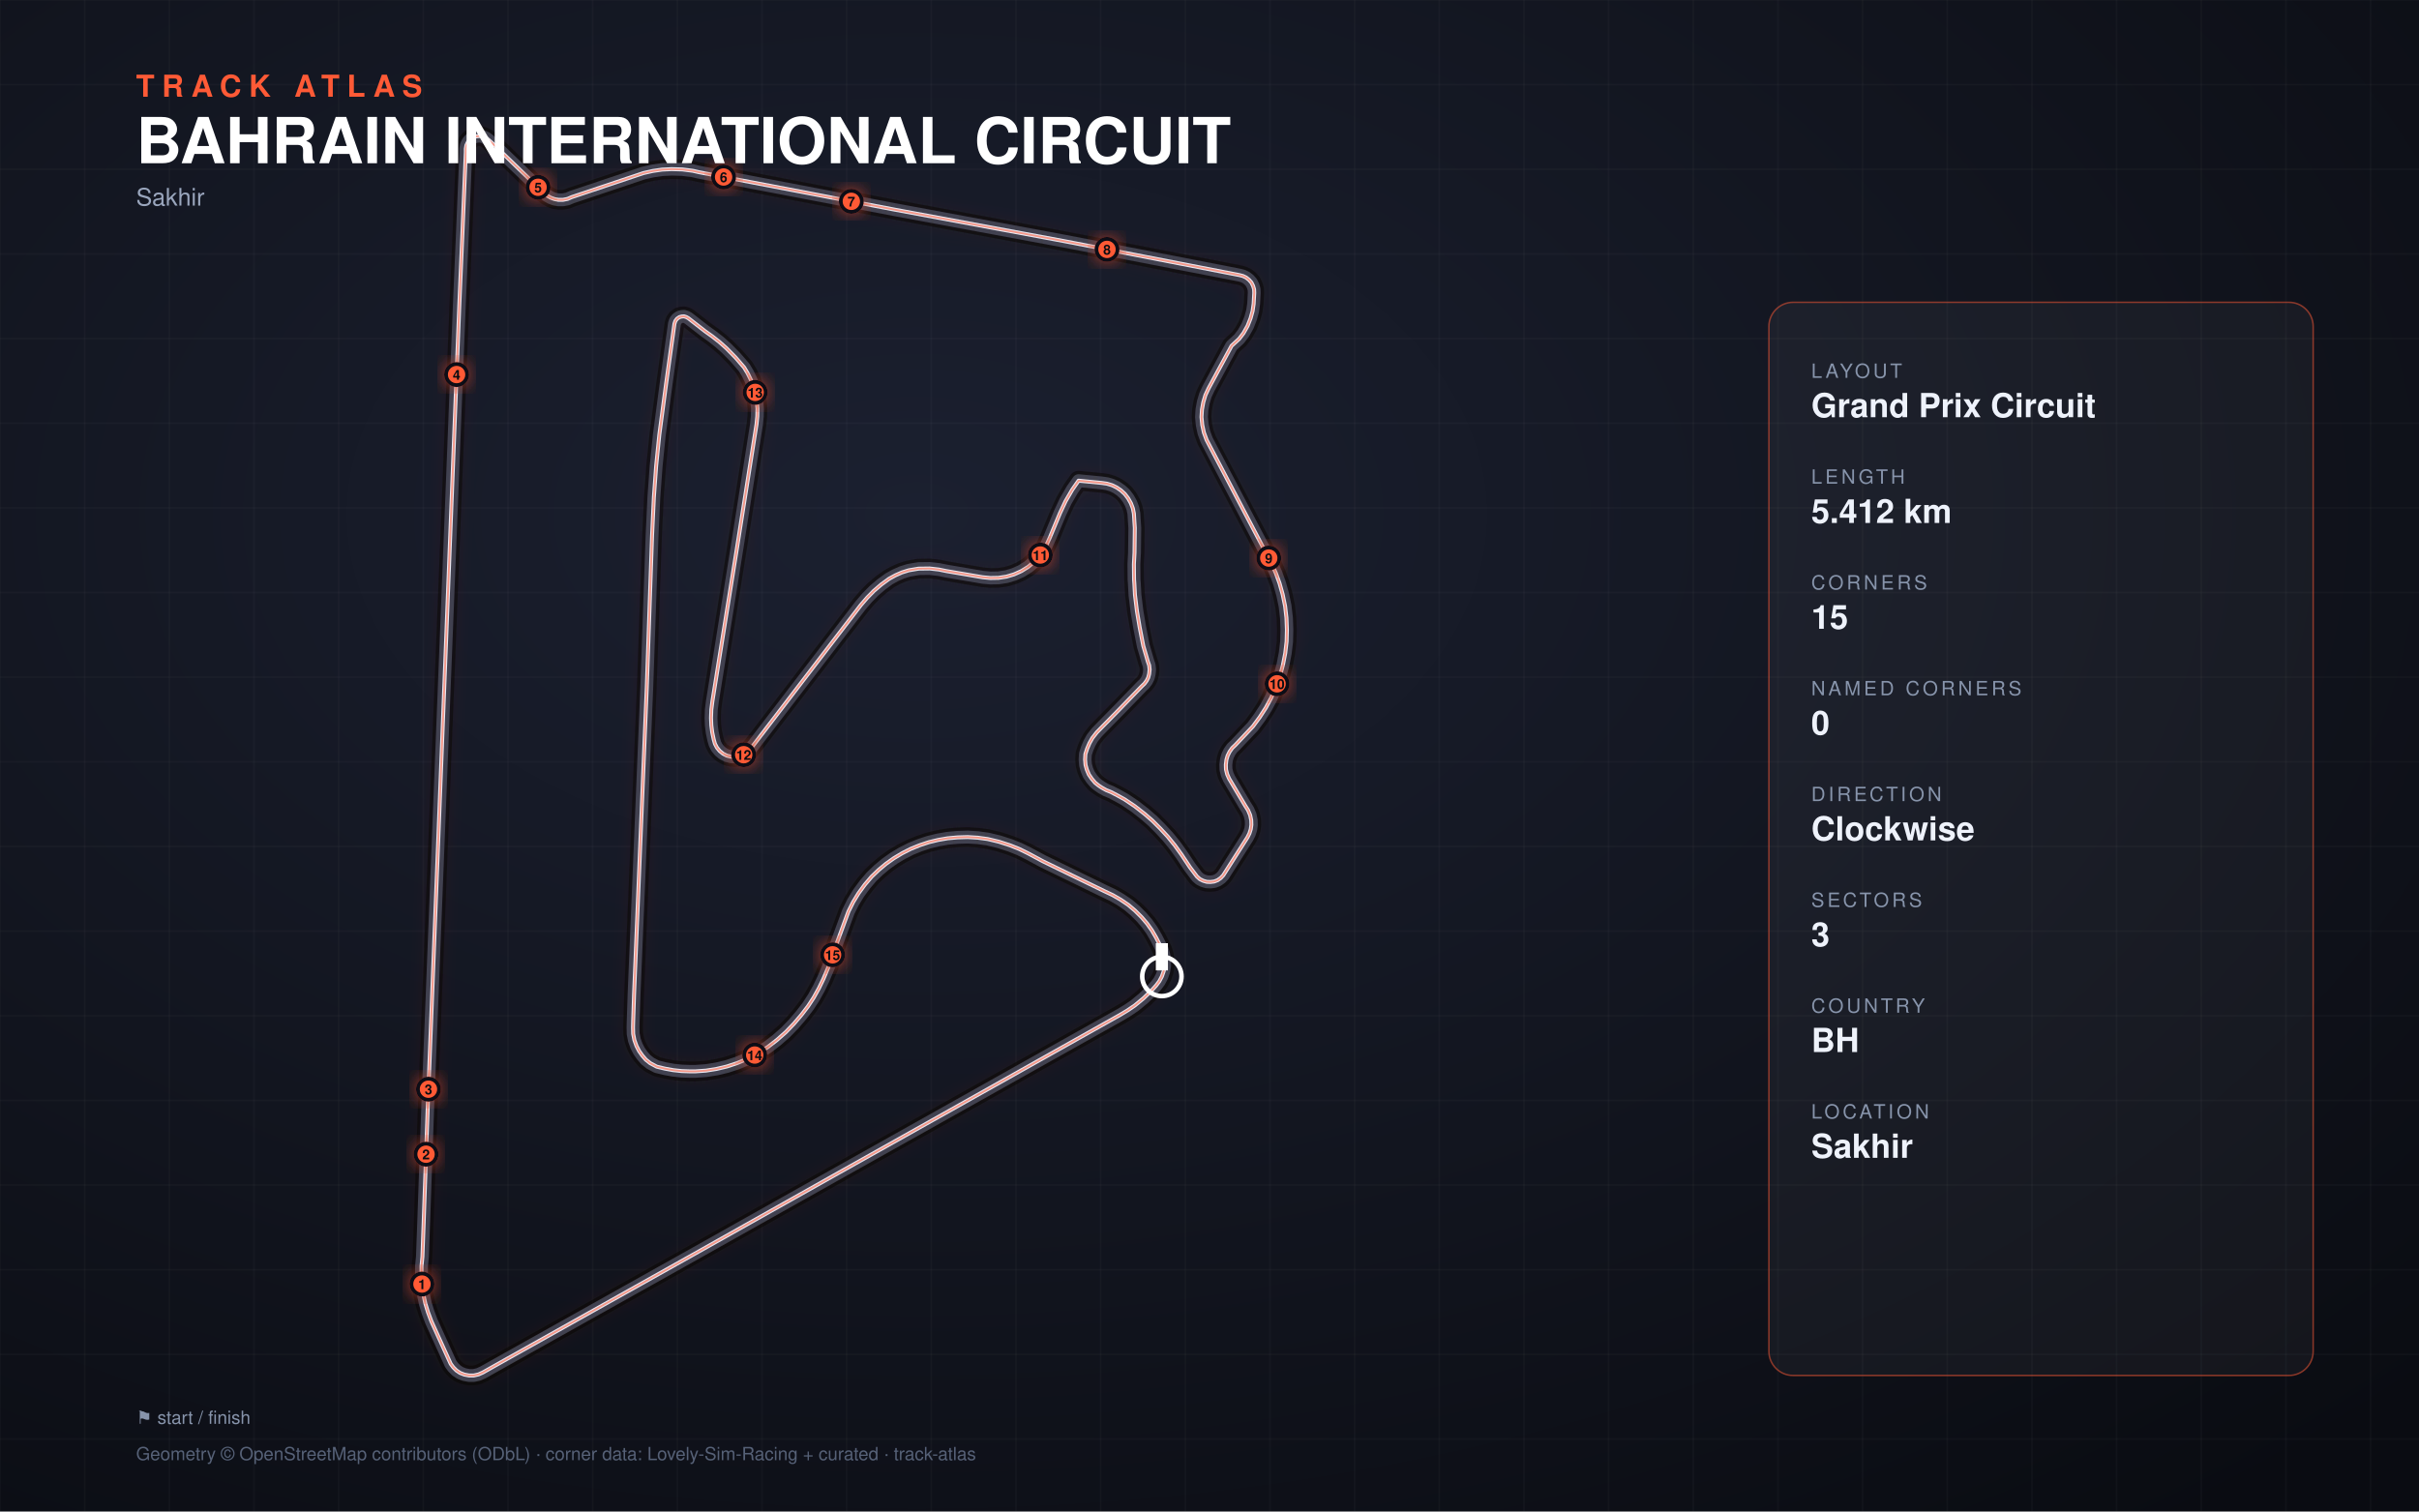
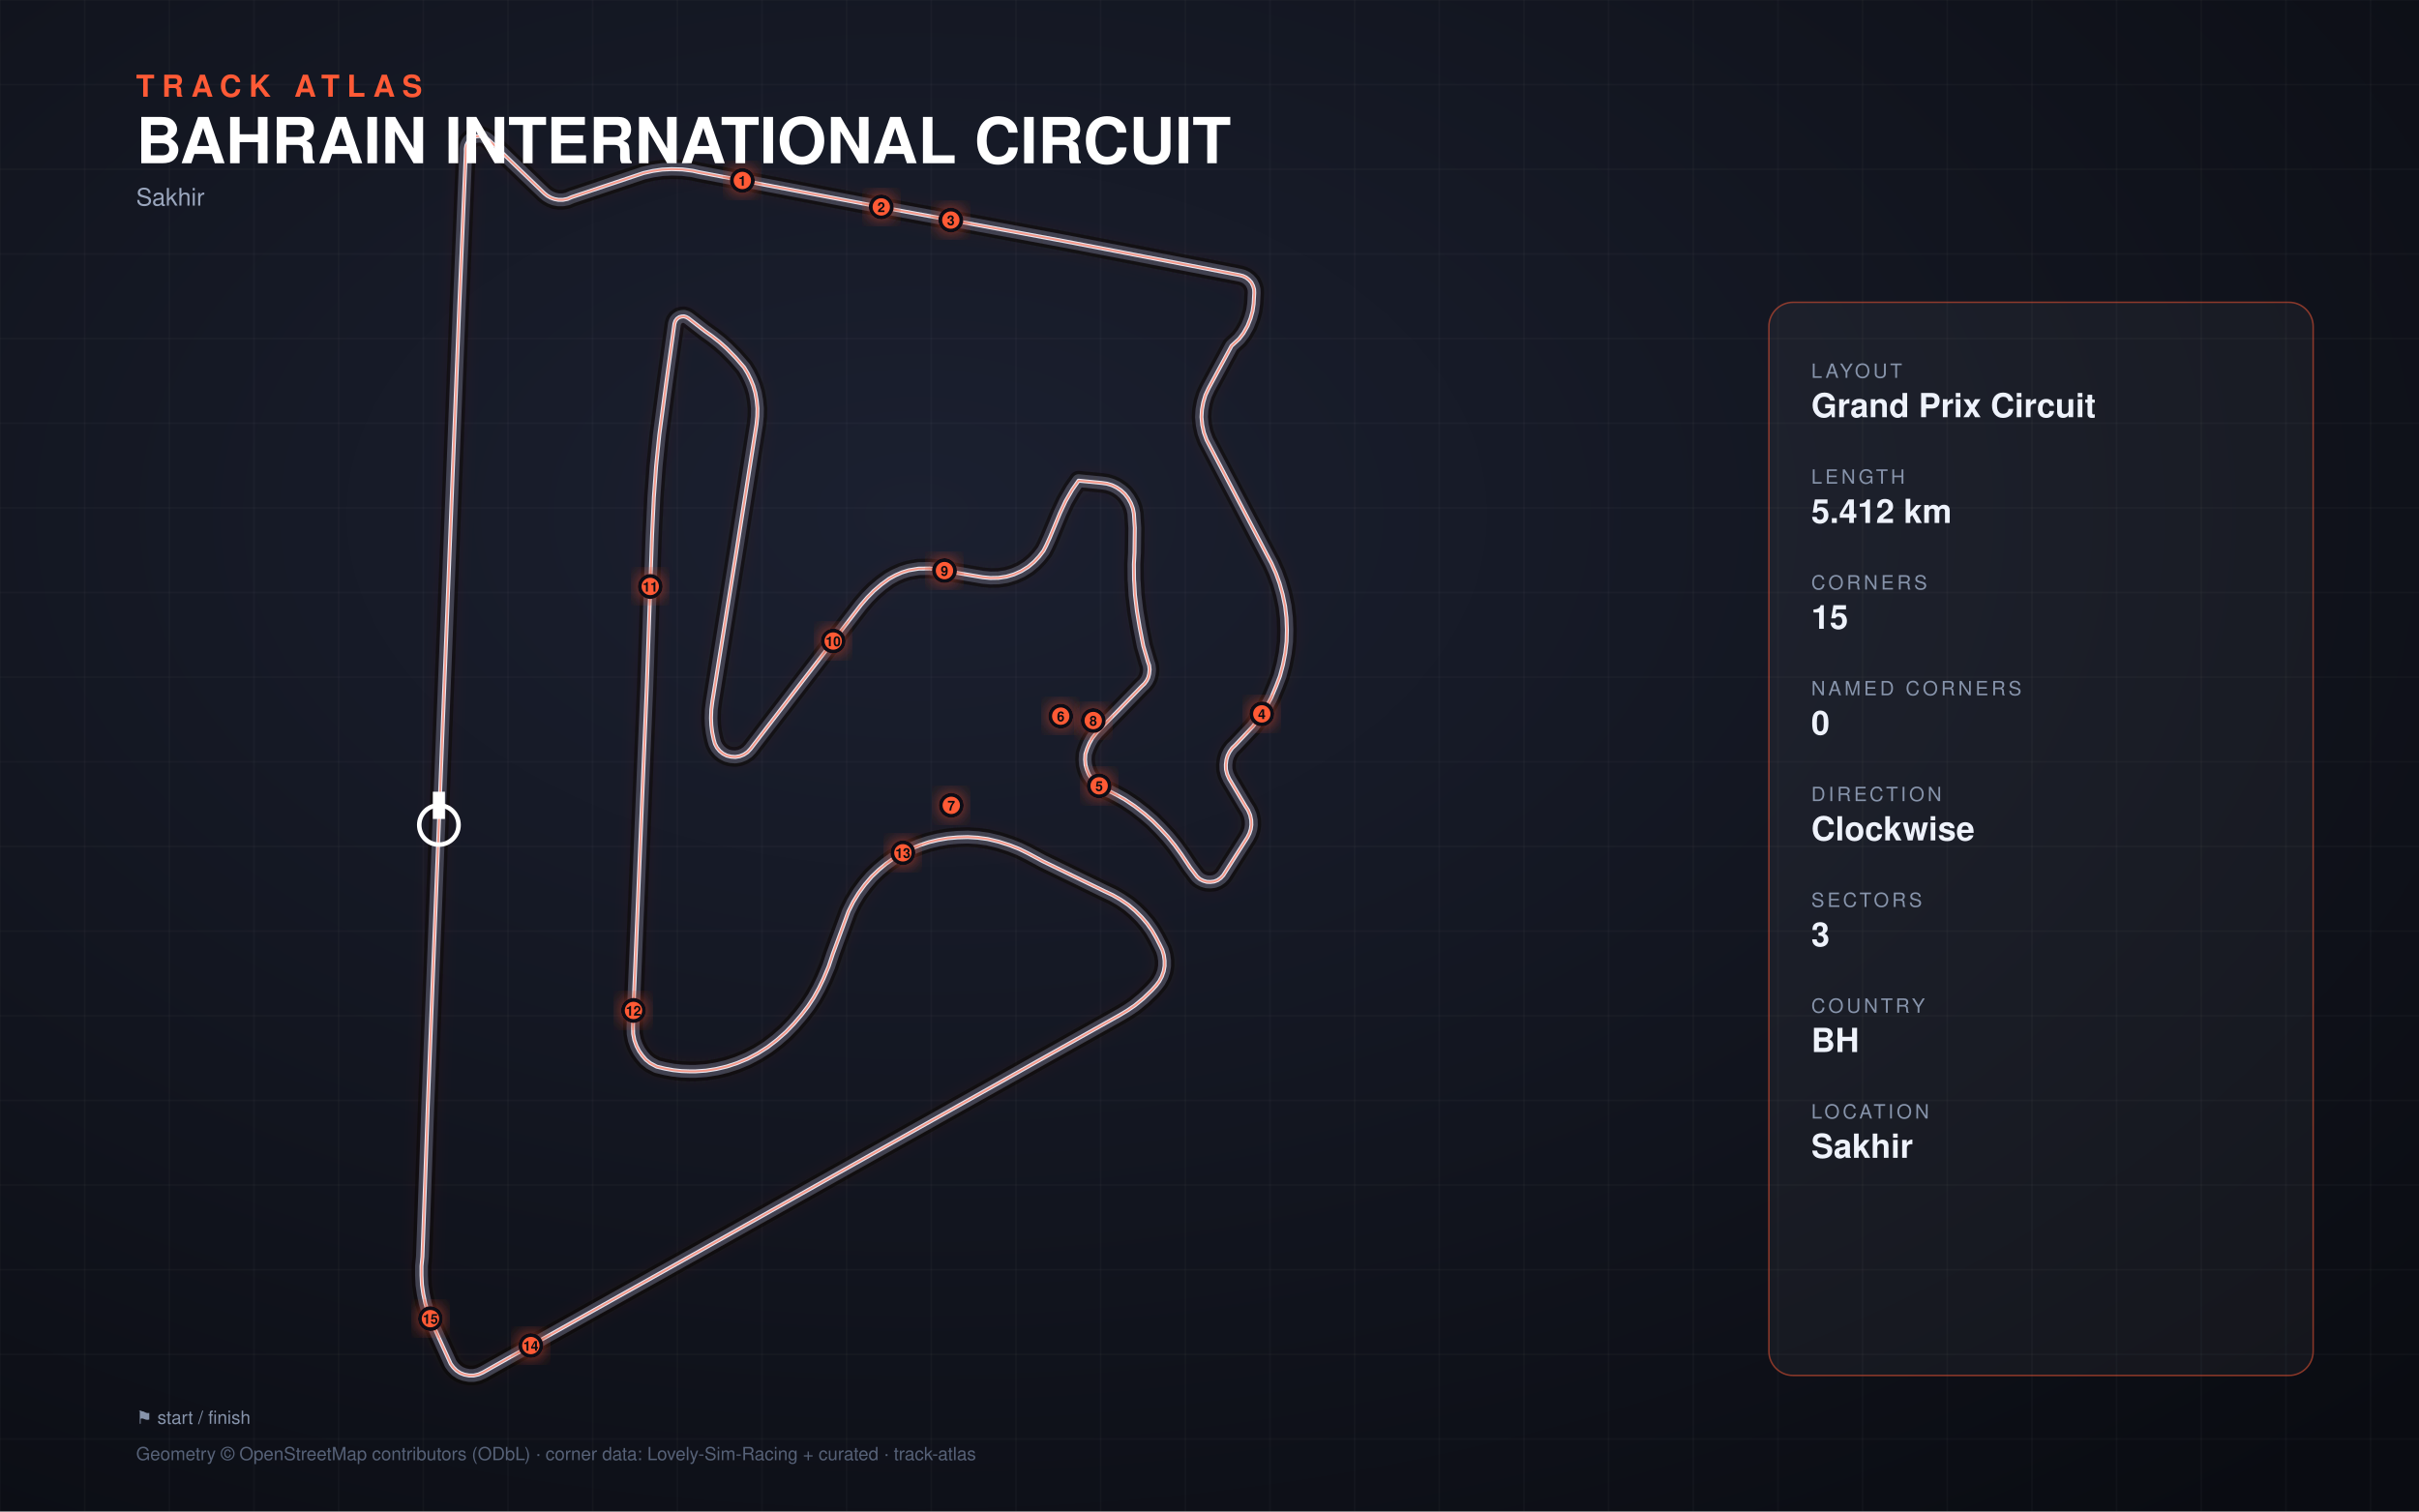
<svg xmlns="http://www.w3.org/2000/svg" width="1600" height="1000" viewBox="0 0 1600 1000" font-family="Helvetica, Arial, sans-serif">
  <defs>
    <radialGradient id="bg" cx="38%" cy="34%" r="85%">
      <stop offset="0%" stop-color="#1b2030" />
      <stop offset="55%" stop-color="#12151f" />
      <stop offset="100%" stop-color="#0a0c12" />
    </radialGradient>
    <linearGradient id="accent" x1="0" y1="0" x2="1" y2="1">
      <stop offset="0%" stop-color="#ff5a36" />
      <stop offset="100%" stop-color="#ffffff" />
    </linearGradient>
    <filter id="glow" x="-40%" y="-40%" width="180%" height="180%">
      <feGaussianBlur stdDeviation="6" result="b" />
      <feMerge>
        <feMergeNode in="b" />
        <feMergeNode in="SourceGraphic" />
      </feMerge>
    </filter>
  </defs>
  <rect width="1600" height="1000" fill="url(#bg)" />
  <line x1="0" y1="0" x2="0" y2="1000" stroke="#ffffff" stroke-opacity="0.025" />
  <line x1="56" y1="0" x2="56" y2="1000" stroke="#ffffff" stroke-opacity="0.025" />
  <line x1="112" y1="0" x2="112" y2="1000" stroke="#ffffff" stroke-opacity="0.025" />
  <line x1="168" y1="0" x2="168" y2="1000" stroke="#ffffff" stroke-opacity="0.025" />
  <line x1="224" y1="0" x2="224" y2="1000" stroke="#ffffff" stroke-opacity="0.025" />
  <line x1="280" y1="0" x2="280" y2="1000" stroke="#ffffff" stroke-opacity="0.025" />
  <line x1="336" y1="0" x2="336" y2="1000" stroke="#ffffff" stroke-opacity="0.025" />
  <line x1="392" y1="0" x2="392" y2="1000" stroke="#ffffff" stroke-opacity="0.025" />
  <line x1="448" y1="0" x2="448" y2="1000" stroke="#ffffff" stroke-opacity="0.025" />
  <line x1="504" y1="0" x2="504" y2="1000" stroke="#ffffff" stroke-opacity="0.025" />
  <line x1="560" y1="0" x2="560" y2="1000" stroke="#ffffff" stroke-opacity="0.025" />
  <line x1="616" y1="0" x2="616" y2="1000" stroke="#ffffff" stroke-opacity="0.025" />
  <line x1="672" y1="0" x2="672" y2="1000" stroke="#ffffff" stroke-opacity="0.025" />
  <line x1="728" y1="0" x2="728" y2="1000" stroke="#ffffff" stroke-opacity="0.025" />
  <line x1="784" y1="0" x2="784" y2="1000" stroke="#ffffff" stroke-opacity="0.025" />
  <line x1="840" y1="0" x2="840" y2="1000" stroke="#ffffff" stroke-opacity="0.025" />
  <line x1="896" y1="0" x2="896" y2="1000" stroke="#ffffff" stroke-opacity="0.025" />
  <line x1="952" y1="0" x2="952" y2="1000" stroke="#ffffff" stroke-opacity="0.025" />
  <line x1="1008" y1="0" x2="1008" y2="1000" stroke="#ffffff" stroke-opacity="0.025" />
  <line x1="1064" y1="0" x2="1064" y2="1000" stroke="#ffffff" stroke-opacity="0.025" />
  <line x1="1120" y1="0" x2="1120" y2="1000" stroke="#ffffff" stroke-opacity="0.025" />
  <line x1="1176" y1="0" x2="1176" y2="1000" stroke="#ffffff" stroke-opacity="0.025" />
  <line x1="1232" y1="0" x2="1232" y2="1000" stroke="#ffffff" stroke-opacity="0.025" />
  <line x1="1288" y1="0" x2="1288" y2="1000" stroke="#ffffff" stroke-opacity="0.025" />
  <line x1="1344" y1="0" x2="1344" y2="1000" stroke="#ffffff" stroke-opacity="0.025" />
  <line x1="1400" y1="0" x2="1400" y2="1000" stroke="#ffffff" stroke-opacity="0.025" />
  <line x1="1456" y1="0" x2="1456" y2="1000" stroke="#ffffff" stroke-opacity="0.025" />
  <line x1="1512" y1="0" x2="1512" y2="1000" stroke="#ffffff" stroke-opacity="0.025" />
  <line x1="1568" y1="0" x2="1568" y2="1000" stroke="#ffffff" stroke-opacity="0.025" />
  <line x1="0" y1="0" x2="1600" y2="0" stroke="#ffffff" stroke-opacity="0.025" />
  <line x1="0" y1="56" x2="1600" y2="56" stroke="#ffffff" stroke-opacity="0.025" />
  <line x1="0" y1="112" x2="1600" y2="112" stroke="#ffffff" stroke-opacity="0.025" />
  <line x1="0" y1="168" x2="1600" y2="168" stroke="#ffffff" stroke-opacity="0.025" />
  <line x1="0" y1="224" x2="1600" y2="224" stroke="#ffffff" stroke-opacity="0.025" />
  <line x1="0" y1="280" x2="1600" y2="280" stroke="#ffffff" stroke-opacity="0.025" />
  <line x1="0" y1="336" x2="1600" y2="336" stroke="#ffffff" stroke-opacity="0.025" />
  <line x1="0" y1="392" x2="1600" y2="392" stroke="#ffffff" stroke-opacity="0.025" />
  <line x1="0" y1="448" x2="1600" y2="448" stroke="#ffffff" stroke-opacity="0.025" />
  <line x1="0" y1="504" x2="1600" y2="504" stroke="#ffffff" stroke-opacity="0.025" />
  <line x1="0" y1="560" x2="1600" y2="560" stroke="#ffffff" stroke-opacity="0.025" />
  <line x1="0" y1="616" x2="1600" y2="616" stroke="#ffffff" stroke-opacity="0.025" />
  <line x1="0" y1="672" x2="1600" y2="672" stroke="#ffffff" stroke-opacity="0.025" />
  <line x1="0" y1="728" x2="1600" y2="728" stroke="#ffffff" stroke-opacity="0.025" />
  <line x1="0" y1="784" x2="1600" y2="784" stroke="#ffffff" stroke-opacity="0.025" />
  <line x1="0" y1="840" x2="1600" y2="840" stroke="#ffffff" stroke-opacity="0.025" />
  <line x1="0" y1="896" x2="1600" y2="896" stroke="#ffffff" stroke-opacity="0.025" />
  <line x1="0" y1="952" x2="1600" y2="952" stroke="#ffffff" stroke-opacity="0.025" />
  <path d="M 768.5,646.0 L 766.8,649.2 L 764.7,652.0 L 761.9,655.1 L 756.4,660.4 L 750.6,665.2 L 745.9,668.4 L 741.1,671.3 L 729.0,678.1 L 635.5,730.6 L 616.8,741.1 L 551.9,777.5 L 459.8,829.3 L 335.4,899.0 L 319.4,908.0 L 316.5,909.3 L 313.4,910.0 L 310.2,910.0 L 307.1,909.4 L 304.3,908.3 L 301.9,906.7 L 299.8,904.6 L 298.1,902.3 L 285.3,874.1 L 283.1,868.2 L 281.3,862.3 L 280.0,856.2 L 279.1,850.1 L 278.8,843.8 L 278.8,837.6 L 279.4,831.4 L 280.2,809.6 L 283.0,730.1 L 283.1,727.8 L 303.8,202.0 L 305.9,153.4 L 308.1,100.7 L 308.1,98.4 L 308.5,96.1 L 309.5,94.0 L 311.1,92.2 L 313.0,90.9 L 315.1,90.2 L 317.3,90.0 L 319.5,90.4 L 321.5,91.3 L 323.3,92.7 L 326.4,95.5 L 360.0,127.9 L 362.0,129.5 L 364.3,130.8 L 366.7,131.7 L 369.3,132.2 L 372.4,132.2 L 375.4,131.6 L 378.2,130.4 L 425.6,114.5 L 431.8,113.1 L 438.0,112.2 L 444.2,111.9 L 451.3,112.1 L 458.3,113.0 L 462.2,113.9 L 485.1,118.3 L 591.8,138.7 L 703.7,159.5 L 744.6,167.4 L 819.8,182.0 L 822.1,182.6 L 824.2,183.6 L 826.1,185.1 L 827.7,186.9 L 828.8,189.1 L 829.5,191.4 L 829.6,193.8 L 829.2,201.0 L 828.5,205.8 L 827.2,210.5 L 825.2,215.6 L 822.5,220.4 L 819.6,224.2 L 814.6,228.8 L 799.4,256.9 L 797.3,261.4 L 795.9,266.1 L 795.0,271.0 L 794.7,275.9 L 795.2,281.1 L 796.3,286.2 L 798.1,291.1 L 800.5,295.7 L 837.7,366.5 L 841.0,372.7 L 843.9,379.2 L 846.3,385.8 L 848.4,393.3 L 850.0,401.0 L 850.9,408.8 L 851.2,416.6 L 851.0,424.4 L 850.1,432.1 L 848.6,439.8 L 846.6,447.3 L 844.2,453.6 L 840.9,461.5 L 837.3,468.2 L 833.2,474.5 L 828.7,480.6 L 817.1,492.9 L 815.0,494.9 L 813.3,497.3 L 812.0,499.9 L 811.2,502.6 L 810.8,505.9 L 810.9,509.1 L 811.7,512.3 L 813.0,515.2 L 823.6,533.0 L 825.5,536.0 L 826.9,539.3 L 827.6,542.7 L 827.7,545.7 L 827.3,548.6 L 826.4,551.4 L 825.1,554.0 L 809.1,579.1 L 807.4,580.9 L 805.4,582.3 L 803.1,583.2 L 800.6,583.5 L 798.2,583.4 L 795.8,582.7 L 793.6,581.6 L 791.7,579.9 L 787.1,573.8 L 781.5,565.4 L 777.1,559.3 L 772.4,553.5 L 767.3,548.0 L 762.3,543.0 L 757.0,538.4 L 750.6,533.4 L 743.9,528.9 L 739.4,526.4 L 734.8,524.0 L 731.6,522.7 L 728.6,521.0 L 726.4,519.5 L 724.3,517.8 L 722.1,515.2 L 720.2,512.4 L 718.9,509.3 L 718.0,506.1 L 717.7,502.5 L 717.9,498.9 L 719.1,495.2 L 720.6,491.7 L 722.5,488.3 L 725.4,484.6 L 728.7,481.2 L 740.2,469.5 L 755.1,454.1 L 756.9,452.4 L 758.4,450.4 L 759.5,448.2 L 760.1,445.8 L 760.4,443.0 L 760.1,440.2 L 759.2,437.6 L 758.2,434.1 L 756.2,427.3 L 753.8,415.0 L 752.0,404.3 L 750.7,393.6 L 750.3,386.1 L 750.1,383.4 L 750.0,373.3 L 750.4,365.6 L 750.6,349.3 L 750.3,344.8 L 750.0,339.8 L 749.3,336.3 L 748.0,332.9 L 746.2,329.7 L 744.0,326.8 L 741.5,324.5 L 738.6,322.5 L 735.5,321.0 L 732.2,320.0 L 728.7,319.5 L 713.4,318.0 L 709.2,324.0 L 704.8,331.6 L 701.1,339.5 L 694.4,355.6 L 692.0,360.9 L 690.2,364.4 L 687.2,368.3 L 683.9,371.8 L 680.1,375.0 L 675.6,377.8 L 670.7,380.0 L 665.7,381.5 L 660.4,382.3 L 655.1,382.4 L 649.9,381.9 L 625.9,377.8 L 621.0,376.8 L 614.9,376.1 L 607.6,376.2 L 601.1,377.3 L 596.6,378.7 L 592.3,380.6 L 588.1,382.9 L 582.9,386.7 L 578.0,390.9 L 573.5,395.5 L 569.3,400.4 L 496.4,495.5 L 494.4,497.6 L 492.0,499.2 L 489.3,500.3 L 486.4,500.8 L 483.5,500.6 L 480.7,499.9 L 478.2,498.6 L 476.0,496.8 L 474.2,494.6 L 472.9,492.1 L 472.1,489.3 L 471.1,484.6 L 470.5,479.8 L 470.3,475.0 L 470.5,469.5 L 471.2,464.0 L 487.6,361.7 L 500.4,280.6 L 500.9,275.4 L 501.0,270.2 L 500.5,265.0 L 499.6,259.9 L 498.3,255.4 L 496.6,251.2 L 494.6,247.1 L 492.2,243.1 L 486.5,236.5 L 480.4,230.3 L 475.9,226.3 L 471.2,222.6 L 466.3,219.1 L 455.4,210.6 L 454.0,209.8 L 452.5,209.3 L 450.9,209.4 L 449.4,209.8 L 447.8,210.9 L 446.7,212.4 L 446.1,214.2 L 440.6,253.8 L 436.1,287.6 L 434.0,308.3 L 432.5,328.9 L 431.3,354.3 L 427.8,454.8 L 423.6,556.1 L 419.4,657.6 L 418.8,675.6 L 418.7,679.8 L 418.8,684.0 L 419.6,688.1 L 421.0,692.0 L 422.7,695.3 L 424.8,698.3 L 427.2,701.1 L 430.1,703.4 L 434.4,705.7 L 439.8,707.0 L 445.3,708.0 L 450.8,708.6 L 456.2,708.8 L 459.9,708.8 L 467.0,708.3 L 473.9,707.2 L 480.7,705.6 L 487.4,703.4 L 494.4,700.5 L 501.2,696.9 L 507.7,692.8 L 513.8,688.1 L 519.7,682.9 L 525.1,677.3 L 530.2,671.3 L 534.4,665.8 L 538.2,660.0 L 541.6,653.9 L 544.6,647.7 L 548.1,639.4 L 550.9,631.0 L 561.2,603.0 L 564.3,596.8 L 567.9,590.9 L 572.0,585.3 L 576.5,580.0 L 581.1,575.6 L 586.0,571.5 L 591.2,567.8 L 596.7,564.5 L 602.4,561.6 L 608.3,559.2 L 614.3,557.2 L 620.5,555.7 L 626.8,554.6 L 633.4,554.0 L 640.1,553.8 L 646.7,554.2 L 653.3,555.1 L 660.8,556.9 L 668.2,559.3 L 674.2,561.7 L 679.9,564.5 L 689.8,569.8 L 730.5,589.6 L 736.0,592.2 L 741.2,595.2 L 746.2,598.6 L 750.8,602.5 L 755.1,606.8 L 758.7,611.0 L 761.9,615.5 L 764.7,620.3 L 767.2,625.2 L 768.8,628.5 L 769.8,631.9 L 770.3,635.5 L 770.3,639.1 L 769.7,642.6 L 768.5,646.0 Z" fill="none" stroke="#000000" stroke-opacity="0.5" stroke-width="13" stroke-linejoin="round" stroke-linecap="round" />
  <path d="M 768.5,646.0 L 766.8,649.2 L 764.7,652.0 L 761.9,655.1 L 756.4,660.4 L 750.6,665.2 L 745.9,668.4 L 741.1,671.3 L 729.0,678.1 L 635.5,730.6 L 616.8,741.1 L 551.9,777.5 L 459.8,829.3 L 335.4,899.0 L 319.4,908.0 L 316.5,909.3 L 313.4,910.0 L 310.2,910.0 L 307.1,909.4 L 304.3,908.3 L 301.9,906.7 L 299.8,904.6 L 298.1,902.3 L 285.3,874.1 L 283.1,868.2 L 281.3,862.3 L 280.0,856.2 L 279.1,850.1 L 278.8,843.8 L 278.8,837.6 L 279.4,831.4 L 280.2,809.6 L 283.0,730.1 L 283.1,727.8 L 303.8,202.0 L 305.9,153.4 L 308.1,100.7 L 308.1,98.4 L 308.5,96.1 L 309.5,94.0 L 311.1,92.2 L 313.0,90.9 L 315.1,90.2 L 317.3,90.0 L 319.5,90.4 L 321.5,91.3 L 323.3,92.7 L 326.4,95.5 L 360.0,127.9 L 362.0,129.5 L 364.3,130.8 L 366.7,131.7 L 369.3,132.2 L 372.4,132.2 L 375.4,131.6 L 378.2,130.4 L 425.6,114.5 L 431.8,113.1 L 438.0,112.2 L 444.2,111.9 L 451.3,112.1 L 458.3,113.0 L 462.2,113.9 L 485.1,118.3 L 591.8,138.7 L 703.7,159.5 L 744.6,167.4 L 819.8,182.0 L 822.1,182.6 L 824.2,183.6 L 826.1,185.1 L 827.7,186.9 L 828.8,189.1 L 829.5,191.4 L 829.6,193.8 L 829.2,201.0 L 828.5,205.8 L 827.2,210.5 L 825.2,215.6 L 822.5,220.4 L 819.6,224.2 L 814.6,228.8 L 799.4,256.9 L 797.3,261.4 L 795.9,266.1 L 795.0,271.0 L 794.7,275.9 L 795.2,281.1 L 796.3,286.2 L 798.1,291.1 L 800.5,295.7 L 837.7,366.5 L 841.0,372.7 L 843.9,379.2 L 846.3,385.8 L 848.4,393.3 L 850.0,401.0 L 850.9,408.8 L 851.2,416.6 L 851.0,424.4 L 850.1,432.1 L 848.6,439.8 L 846.6,447.3 L 844.2,453.6 L 840.9,461.5 L 837.3,468.2 L 833.2,474.5 L 828.7,480.6 L 817.1,492.9 L 815.0,494.9 L 813.3,497.3 L 812.0,499.9 L 811.2,502.6 L 810.8,505.9 L 810.9,509.1 L 811.7,512.3 L 813.0,515.2 L 823.6,533.0 L 825.5,536.0 L 826.9,539.3 L 827.6,542.7 L 827.7,545.7 L 827.3,548.6 L 826.4,551.4 L 825.1,554.0 L 809.1,579.1 L 807.4,580.9 L 805.4,582.3 L 803.1,583.2 L 800.6,583.5 L 798.2,583.4 L 795.8,582.7 L 793.6,581.6 L 791.7,579.9 L 787.1,573.8 L 781.5,565.4 L 777.1,559.3 L 772.4,553.5 L 767.3,548.0 L 762.3,543.0 L 757.0,538.4 L 750.6,533.4 L 743.9,528.9 L 739.4,526.4 L 734.8,524.0 L 731.6,522.7 L 728.6,521.0 L 726.4,519.5 L 724.3,517.8 L 722.1,515.2 L 720.2,512.4 L 718.9,509.3 L 718.0,506.1 L 717.7,502.5 L 717.9,498.9 L 719.1,495.2 L 720.6,491.7 L 722.5,488.3 L 725.4,484.6 L 728.7,481.2 L 740.2,469.5 L 755.1,454.1 L 756.9,452.4 L 758.4,450.4 L 759.5,448.2 L 760.1,445.8 L 760.4,443.0 L 760.1,440.2 L 759.2,437.6 L 758.2,434.1 L 756.2,427.3 L 753.8,415.0 L 752.0,404.3 L 750.7,393.6 L 750.3,386.1 L 750.1,383.4 L 750.0,373.3 L 750.4,365.6 L 750.6,349.3 L 750.3,344.8 L 750.0,339.8 L 749.3,336.3 L 748.0,332.9 L 746.2,329.7 L 744.0,326.8 L 741.5,324.5 L 738.6,322.5 L 735.5,321.0 L 732.2,320.0 L 728.7,319.5 L 713.4,318.0 L 709.2,324.0 L 704.8,331.6 L 701.1,339.5 L 694.4,355.6 L 692.0,360.9 L 690.2,364.4 L 687.2,368.3 L 683.9,371.8 L 680.1,375.0 L 675.6,377.8 L 670.7,380.0 L 665.7,381.5 L 660.4,382.3 L 655.1,382.4 L 649.9,381.9 L 625.9,377.8 L 621.0,376.8 L 614.9,376.1 L 607.6,376.2 L 601.1,377.3 L 596.6,378.7 L 592.3,380.6 L 588.1,382.9 L 582.9,386.7 L 578.0,390.9 L 573.5,395.5 L 569.3,400.4 L 496.4,495.5 L 494.4,497.6 L 492.0,499.2 L 489.3,500.3 L 486.4,500.8 L 483.5,500.6 L 480.7,499.9 L 478.2,498.6 L 476.0,496.8 L 474.2,494.6 L 472.9,492.1 L 472.1,489.3 L 471.1,484.6 L 470.5,479.8 L 470.3,475.0 L 470.5,469.5 L 471.2,464.0 L 487.6,361.7 L 500.4,280.6 L 500.9,275.4 L 501.0,270.2 L 500.5,265.0 L 499.6,259.9 L 498.3,255.4 L 496.6,251.2 L 494.6,247.1 L 492.2,243.1 L 486.5,236.5 L 480.4,230.3 L 475.9,226.3 L 471.2,222.6 L 466.3,219.1 L 455.4,210.6 L 454.0,209.8 L 452.5,209.3 L 450.9,209.4 L 449.4,209.8 L 447.8,210.9 L 446.7,212.4 L 446.1,214.2 L 440.6,253.8 L 436.1,287.6 L 434.0,308.3 L 432.5,328.9 L 431.3,354.3 L 427.8,454.8 L 423.6,556.1 L 419.4,657.6 L 418.8,675.6 L 418.7,679.8 L 418.8,684.0 L 419.6,688.1 L 421.0,692.0 L 422.7,695.3 L 424.8,698.3 L 427.2,701.1 L 430.1,703.4 L 434.4,705.7 L 439.8,707.0 L 445.3,708.0 L 450.8,708.6 L 456.2,708.8 L 459.9,708.8 L 467.0,708.3 L 473.9,707.2 L 480.7,705.6 L 487.4,703.4 L 494.4,700.5 L 501.2,696.9 L 507.7,692.8 L 513.8,688.1 L 519.7,682.9 L 525.1,677.3 L 530.2,671.3 L 534.4,665.8 L 538.2,660.0 L 541.6,653.9 L 544.6,647.7 L 548.1,639.4 L 550.9,631.0 L 561.2,603.0 L 564.3,596.8 L 567.9,590.9 L 572.0,585.3 L 576.5,580.0 L 581.1,575.6 L 586.0,571.5 L 591.2,567.8 L 596.7,564.5 L 602.4,561.6 L 608.3,559.2 L 614.3,557.2 L 620.5,555.7 L 626.8,554.6 L 633.4,554.0 L 640.1,553.8 L 646.7,554.2 L 653.3,555.1 L 660.8,556.9 L 668.2,559.3 L 674.2,561.7 L 679.9,564.5 L 689.8,569.8 L 730.5,589.6 L 736.0,592.2 L 741.2,595.2 L 746.2,598.6 L 750.8,602.5 L 755.1,606.8 L 758.7,611.0 L 761.9,615.5 L 764.7,620.3 L 767.2,625.2 L 768.8,628.5 L 769.8,631.9 L 770.3,635.5 L 770.3,639.1 L 769.7,642.6 L 768.5,646.0 Z" fill="none" stroke="#39404f" stroke-width="8.5" stroke-linejoin="round" stroke-linecap="round" />
  <path d="M 768.5,646.0 L 766.8,649.2 L 764.7,652.0 L 761.9,655.1 L 756.4,660.4 L 750.6,665.2 L 745.9,668.4 L 741.1,671.3 L 729.0,678.1 L 635.5,730.6 L 616.8,741.1 L 551.9,777.5 L 459.8,829.3 L 335.4,899.0 L 319.4,908.0 L 316.5,909.3 L 313.4,910.0 L 310.2,910.0 L 307.1,909.4 L 304.3,908.3 L 301.9,906.7 L 299.8,904.6 L 298.1,902.3 L 285.3,874.1 L 283.1,868.2 L 281.3,862.3 L 280.0,856.2 L 279.1,850.1 L 278.8,843.8 L 278.8,837.6 L 279.4,831.4 L 280.2,809.6 L 283.0,730.1 L 283.1,727.8 L 303.8,202.0 L 305.9,153.4 L 308.1,100.7 L 308.1,98.4 L 308.5,96.1 L 309.5,94.0 L 311.1,92.2 L 313.0,90.9 L 315.1,90.2 L 317.3,90.0 L 319.5,90.4 L 321.5,91.3 L 323.3,92.7 L 326.4,95.5 L 360.0,127.9 L 362.0,129.5 L 364.3,130.8 L 366.7,131.7 L 369.3,132.2 L 372.4,132.2 L 375.4,131.6 L 378.2,130.4 L 425.6,114.5 L 431.8,113.1 L 438.0,112.2 L 444.2,111.9 L 451.3,112.1 L 458.3,113.0 L 462.2,113.9 L 485.1,118.3 L 591.8,138.7 L 703.7,159.5 L 744.6,167.4 L 819.8,182.0 L 822.1,182.6 L 824.2,183.6 L 826.1,185.1 L 827.7,186.9 L 828.8,189.1 L 829.5,191.4 L 829.6,193.8 L 829.2,201.0 L 828.5,205.8 L 827.2,210.5 L 825.2,215.6 L 822.5,220.4 L 819.6,224.2 L 814.6,228.8 L 799.4,256.9 L 797.3,261.4 L 795.9,266.1 L 795.0,271.0 L 794.7,275.9 L 795.2,281.1 L 796.3,286.2 L 798.1,291.1 L 800.5,295.7 L 837.7,366.5 L 841.0,372.7 L 843.9,379.2 L 846.3,385.8 L 848.4,393.3 L 850.0,401.0 L 850.9,408.8 L 851.2,416.6 L 851.0,424.4 L 850.1,432.1 L 848.6,439.8 L 846.6,447.3 L 844.2,453.6 L 840.9,461.5 L 837.3,468.2 L 833.2,474.5 L 828.7,480.6 L 817.1,492.9 L 815.0,494.9 L 813.3,497.3 L 812.0,499.9 L 811.2,502.6 L 810.8,505.9 L 810.9,509.1 L 811.7,512.3 L 813.0,515.2 L 823.6,533.0 L 825.5,536.0 L 826.9,539.3 L 827.6,542.7 L 827.7,545.7 L 827.3,548.6 L 826.4,551.4 L 825.1,554.0 L 809.1,579.1 L 807.4,580.9 L 805.4,582.3 L 803.1,583.2 L 800.6,583.5 L 798.2,583.4 L 795.8,582.7 L 793.6,581.6 L 791.7,579.9 L 787.1,573.8 L 781.5,565.4 L 777.1,559.3 L 772.4,553.5 L 767.3,548.0 L 762.3,543.0 L 757.0,538.4 L 750.6,533.4 L 743.9,528.9 L 739.4,526.4 L 734.8,524.0 L 731.6,522.7 L 728.6,521.0 L 726.4,519.5 L 724.3,517.8 L 722.1,515.2 L 720.2,512.4 L 718.9,509.3 L 718.0,506.1 L 717.7,502.5 L 717.9,498.9 L 719.1,495.2 L 720.6,491.7 L 722.5,488.3 L 725.4,484.6 L 728.7,481.2 L 740.2,469.5 L 755.1,454.1 L 756.9,452.4 L 758.4,450.4 L 759.5,448.2 L 760.1,445.8 L 760.4,443.0 L 760.1,440.2 L 759.2,437.6 L 758.2,434.1 L 756.2,427.3 L 753.8,415.0 L 752.0,404.3 L 750.7,393.6 L 750.3,386.1 L 750.1,383.4 L 750.0,373.3 L 750.4,365.6 L 750.6,349.3 L 750.3,344.8 L 750.0,339.8 L 749.3,336.3 L 748.0,332.9 L 746.2,329.7 L 744.0,326.8 L 741.5,324.5 L 738.6,322.5 L 735.5,321.0 L 732.2,320.0 L 728.7,319.5 L 713.4,318.0 L 709.2,324.0 L 704.8,331.6 L 701.1,339.5 L 694.4,355.6 L 692.0,360.9 L 690.2,364.4 L 687.2,368.3 L 683.9,371.8 L 680.1,375.0 L 675.6,377.8 L 670.7,380.0 L 665.7,381.5 L 660.4,382.3 L 655.1,382.4 L 649.9,381.9 L 625.9,377.8 L 621.0,376.8 L 614.9,376.1 L 607.6,376.2 L 601.1,377.3 L 596.6,378.7 L 592.3,380.6 L 588.1,382.9 L 582.9,386.7 L 578.0,390.9 L 573.5,395.5 L 569.3,400.4 L 496.4,495.5 L 494.4,497.6 L 492.0,499.2 L 489.3,500.3 L 486.4,500.8 L 483.5,500.6 L 480.7,499.9 L 478.2,498.6 L 476.0,496.8 L 474.2,494.6 L 472.9,492.1 L 472.1,489.3 L 471.1,484.6 L 470.5,479.8 L 470.3,475.0 L 470.5,469.5 L 471.2,464.0 L 487.6,361.7 L 500.4,280.6 L 500.9,275.4 L 501.0,270.2 L 500.5,265.0 L 499.6,259.9 L 498.3,255.4 L 496.6,251.2 L 494.6,247.1 L 492.2,243.1 L 486.5,236.5 L 480.4,230.3 L 475.9,226.3 L 471.2,222.6 L 466.3,219.1 L 455.4,210.6 L 454.0,209.8 L 452.5,209.3 L 450.9,209.4 L 449.4,209.8 L 447.8,210.9 L 446.7,212.4 L 446.1,214.2 L 440.6,253.8 L 436.1,287.6 L 434.0,308.3 L 432.5,328.9 L 431.3,354.3 L 427.8,454.8 L 423.6,556.1 L 419.4,657.6 L 418.8,675.6 L 418.7,679.8 L 418.8,684.0 L 419.6,688.1 L 421.0,692.0 L 422.7,695.3 L 424.8,698.3 L 427.2,701.1 L 430.1,703.4 L 434.4,705.7 L 439.8,707.0 L 445.3,708.0 L 450.8,708.6 L 456.2,708.8 L 459.9,708.8 L 467.0,708.3 L 473.9,707.2 L 480.7,705.6 L 487.4,703.4 L 494.4,700.5 L 501.2,696.9 L 507.7,692.8 L 513.8,688.1 L 519.7,682.9 L 525.1,677.3 L 530.2,671.3 L 534.4,665.8 L 538.2,660.0 L 541.6,653.9 L 544.6,647.7 L 548.1,639.4 L 550.9,631.0 L 561.2,603.0 L 564.3,596.8 L 567.9,590.9 L 572.0,585.3 L 576.5,580.0 L 581.1,575.6 L 586.0,571.5 L 591.2,567.8 L 596.7,564.5 L 602.4,561.6 L 608.3,559.2 L 614.3,557.2 L 620.5,555.7 L 626.8,554.6 L 633.4,554.0 L 640.1,553.8 L 646.7,554.2 L 653.3,555.1 L 660.8,556.9 L 668.2,559.3 L 674.2,561.7 L 679.9,564.5 L 689.8,569.8 L 730.5,589.6 L 736.0,592.2 L 741.2,595.2 L 746.2,598.6 L 750.8,602.5 L 755.1,606.8 L 758.7,611.0 L 761.9,615.5 L 764.7,620.3 L 767.2,625.2 L 768.8,628.5 L 769.8,631.9 L 770.3,635.5 L 770.3,639.1 L 769.7,642.6 L 768.5,646.0 Z" fill="none" stroke="#e7edf8" stroke-width="2.6" stroke-linejoin="round" stroke-linecap="round" />
  <path d="M 768.5,646.0 L 766.8,649.2 L 764.7,652.0 L 761.9,655.1 L 756.4,660.4 L 750.6,665.2 L 745.9,668.4 L 741.1,671.3 L 729.0,678.1 L 635.5,730.6 L 616.8,741.1 L 551.9,777.5 L 459.8,829.3 L 335.4,899.0 L 319.4,908.0 L 316.5,909.3 L 313.4,910.0 L 310.2,910.0 L 307.1,909.4 L 304.3,908.3 L 301.9,906.7 L 299.8,904.6 L 298.1,902.3 L 285.3,874.1 L 283.1,868.2 L 281.3,862.3 L 280.0,856.2 L 279.1,850.1 L 278.8,843.8 L 278.8,837.6 L 279.4,831.4 L 280.2,809.6 L 283.0,730.1 L 283.1,727.8 L 303.8,202.0 L 305.9,153.4 L 308.1,100.7 L 308.1,98.4 L 308.5,96.1 L 309.5,94.0 L 311.1,92.2 L 313.0,90.9 L 315.1,90.2 L 317.3,90.0 L 319.5,90.4 L 321.5,91.3 L 323.3,92.7 L 326.4,95.5 L 360.0,127.9 L 362.0,129.5 L 364.3,130.8 L 366.7,131.7 L 369.3,132.2 L 372.4,132.2 L 375.4,131.6 L 378.2,130.4 L 425.6,114.5 L 431.8,113.1 L 438.0,112.2 L 444.2,111.9 L 451.3,112.1 L 458.3,113.0 L 462.2,113.9 L 485.1,118.3 L 591.8,138.7 L 703.7,159.5 L 744.6,167.4 L 819.8,182.0 L 822.1,182.6 L 824.2,183.6 L 826.1,185.1 L 827.7,186.9 L 828.8,189.1 L 829.5,191.4 L 829.6,193.8 L 829.2,201.0 L 828.5,205.8 L 827.2,210.5 L 825.2,215.6 L 822.5,220.4 L 819.6,224.2 L 814.6,228.8 L 799.4,256.9 L 797.3,261.4 L 795.9,266.1 L 795.0,271.0 L 794.7,275.9 L 795.2,281.1 L 796.3,286.2 L 798.1,291.1 L 800.5,295.7 L 837.7,366.5 L 841.0,372.7 L 843.9,379.2 L 846.3,385.8 L 848.4,393.3 L 850.0,401.0 L 850.9,408.8 L 851.2,416.6 L 851.0,424.4 L 850.1,432.1 L 848.6,439.8 L 846.6,447.3 L 844.2,453.6 L 840.9,461.5 L 837.3,468.2 L 833.2,474.5 L 828.7,480.6 L 817.1,492.9 L 815.0,494.9 L 813.3,497.3 L 812.0,499.9 L 811.2,502.6 L 810.8,505.9 L 810.9,509.1 L 811.7,512.3 L 813.0,515.2 L 823.6,533.0 L 825.5,536.0 L 826.9,539.3 L 827.6,542.7 L 827.7,545.7 L 827.3,548.6 L 826.4,551.4 L 825.1,554.0 L 809.1,579.1 L 807.4,580.9 L 805.4,582.3 L 803.1,583.2 L 800.6,583.5 L 798.2,583.4 L 795.8,582.7 L 793.6,581.6 L 791.7,579.9 L 787.1,573.8 L 781.5,565.4 L 777.1,559.3 L 772.4,553.5 L 767.3,548.0 L 762.3,543.0 L 757.0,538.4 L 750.6,533.4 L 743.9,528.9 L 739.4,526.4 L 734.8,524.0 L 731.6,522.7 L 728.6,521.0 L 726.4,519.5 L 724.3,517.8 L 722.1,515.2 L 720.2,512.4 L 718.9,509.3 L 718.0,506.1 L 717.7,502.5 L 717.9,498.9 L 719.1,495.2 L 720.6,491.7 L 722.5,488.3 L 725.4,484.6 L 728.7,481.2 L 740.2,469.5 L 755.1,454.1 L 756.9,452.4 L 758.4,450.4 L 759.5,448.2 L 760.1,445.8 L 760.4,443.0 L 760.1,440.2 L 759.2,437.6 L 758.2,434.1 L 756.2,427.3 L 753.8,415.0 L 752.0,404.3 L 750.7,393.6 L 750.3,386.1 L 750.1,383.4 L 750.0,373.3 L 750.4,365.6 L 750.6,349.3 L 750.3,344.8 L 750.0,339.8 L 749.3,336.3 L 748.0,332.9 L 746.2,329.7 L 744.0,326.8 L 741.5,324.5 L 738.6,322.5 L 735.5,321.0 L 732.2,320.0 L 728.7,319.5 L 713.4,318.0 L 709.2,324.0 L 704.8,331.6 L 701.1,339.5 L 694.4,355.6 L 692.0,360.9 L 690.2,364.4 L 687.2,368.3 L 683.9,371.8 L 680.1,375.0 L 675.6,377.8 L 670.7,380.0 L 665.7,381.5 L 660.4,382.3 L 655.1,382.4 L 649.9,381.9 L 625.9,377.8 L 621.0,376.8 L 614.9,376.1 L 607.6,376.2 L 601.1,377.3 L 596.6,378.7 L 592.3,380.6 L 588.1,382.9 L 582.9,386.7 L 578.0,390.9 L 573.5,395.5 L 569.3,400.4 L 496.4,495.5 L 494.4,497.6 L 492.0,499.2 L 489.3,500.3 L 486.4,500.8 L 483.5,500.6 L 480.7,499.9 L 478.2,498.6 L 476.0,496.8 L 474.2,494.6 L 472.9,492.1 L 472.1,489.3 L 471.1,484.6 L 470.5,479.8 L 470.3,475.0 L 470.5,469.5 L 471.2,464.0 L 487.6,361.7 L 500.4,280.6 L 500.9,275.4 L 501.0,270.2 L 500.5,265.0 L 499.6,259.9 L 498.3,255.4 L 496.6,251.2 L 494.6,247.1 L 492.2,243.1 L 486.5,236.5 L 480.4,230.3 L 475.9,226.3 L 471.2,222.6 L 466.3,219.1 L 455.4,210.6 L 454.0,209.8 L 452.5,209.3 L 450.9,209.4 L 449.4,209.8 L 447.8,210.9 L 446.7,212.4 L 446.1,214.2 L 440.6,253.8 L 436.1,287.6 L 434.0,308.3 L 432.5,328.9 L 431.3,354.3 L 427.8,454.8 L 423.6,556.1 L 419.4,657.6 L 418.8,675.6 L 418.7,679.8 L 418.8,684.0 L 419.6,688.1 L 421.0,692.0 L 422.7,695.3 L 424.8,698.3 L 427.2,701.1 L 430.1,703.4 L 434.4,705.7 L 439.8,707.0 L 445.3,708.0 L 450.8,708.6 L 456.2,708.8 L 459.9,708.8 L 467.0,708.3 L 473.9,707.2 L 480.7,705.6 L 487.4,703.4 L 494.4,700.5 L 501.2,696.9 L 507.7,692.8 L 513.8,688.1 L 519.7,682.9 L 525.1,677.3 L 530.2,671.3 L 534.4,665.8 L 538.2,660.0 L 541.6,653.9 L 544.6,647.7 L 548.1,639.4 L 550.9,631.0 L 561.2,603.0 L 564.3,596.8 L 567.9,590.9 L 572.0,585.3 L 576.5,580.0 L 581.1,575.6 L 586.0,571.5 L 591.2,567.8 L 596.7,564.5 L 602.4,561.6 L 608.3,559.2 L 614.3,557.2 L 620.5,555.7 L 626.8,554.6 L 633.4,554.0 L 640.1,553.8 L 646.7,554.2 L 653.3,555.1 L 660.8,556.9 L 668.2,559.3 L 674.2,561.7 L 679.9,564.5 L 689.8,569.8 L 730.5,589.6 L 736.0,592.2 L 741.2,595.2 L 746.2,598.6 L 750.8,602.5 L 755.1,606.8 L 758.7,611.0 L 761.9,615.5 L 764.7,620.3 L 767.2,625.2 L 768.8,628.5 L 769.8,631.9 L 770.3,635.5 L 770.3,639.1 L 769.7,642.6 L 768.5,646.0 Z" fill="none" stroke="#ff5a36" stroke-opacity="0.55" stroke-width="1.2" stroke-linejoin="round" filter="url(#glow)" />
-   <circle cx="768.5" cy="646.0" r="13" fill="none" stroke="#ffffff" stroke-width="3" />
-   <rect x="764.5" y="624.0" width="8" height="18" fill="#ffffff" />
-   <circle cx="279.1" cy="849.5" r="7" fill="#ff5a36" stroke="#0a0c12" stroke-width="2.5" filter="url(#glow)" />
-   <text x="279.1" y="852.9" font-size="9" font-weight="700" fill="#0a0c12" text-anchor="middle">1</text>
-   <circle cx="281.8" cy="763.6" r="7" fill="#ff5a36" stroke="#0a0c12" stroke-width="2.5" filter="url(#glow)" />
-   <text x="281.8" y="767.0" font-size="9" font-weight="700" fill="#0a0c12" text-anchor="middle">2</text>
-   <circle cx="283.4" cy="720.6" r="7" fill="#ff5a36" stroke="#0a0c12" stroke-width="2.5" filter="url(#glow)" />
-   <text x="283.4" y="724.0" font-size="9" font-weight="700" fill="#0a0c12" text-anchor="middle">3</text>
-   <circle cx="302.0" cy="247.8" r="7" fill="#ff5a36" stroke="#0a0c12" stroke-width="2.5" filter="url(#glow)" />
-   <text x="302.0" y="251.2" font-size="9" font-weight="700" fill="#0a0c12" text-anchor="middle">4</text>
-   <circle cx="355.9" cy="123.9" r="7" fill="#ff5a36" stroke="#0a0c12" stroke-width="2.5" filter="url(#glow)" />
-   <text x="355.9" y="127.3" font-size="9" font-weight="700" fill="#0a0c12" text-anchor="middle">5</text>
-   <circle cx="478.6" cy="117.1" r="7" fill="#ff5a36" stroke="#0a0c12" stroke-width="2.5" filter="url(#glow)" />
-   <text x="478.6" y="120.5" font-size="9" font-weight="700" fill="#0a0c12" text-anchor="middle">6</text>
-   <circle cx="563.1" cy="133.2" r="7" fill="#ff5a36" stroke="#0a0c12" stroke-width="2.5" filter="url(#glow)" />
-   <text x="563.1" y="136.6" font-size="9" font-weight="700" fill="#0a0c12" text-anchor="middle">7</text>
-   <circle cx="732.2" cy="165.0" r="7" fill="#ff5a36" stroke="#0a0c12" stroke-width="2.5" filter="url(#glow)" />
-   <text x="732.2" y="168.4" font-size="9" font-weight="700" fill="#0a0c12" text-anchor="middle">8</text>
-   <circle cx="839.2" cy="369.2" r="7" fill="#ff5a36" stroke="#0a0c12" stroke-width="2.5" filter="url(#glow)" />
-   <text x="839.2" y="372.6" font-size="9" font-weight="700" fill="#0a0c12" text-anchor="middle">9</text>
-   <circle cx="844.7" cy="452.4" r="7" fill="#ff5a36" stroke="#0a0c12" stroke-width="2.5" filter="url(#glow)" />
-   <text x="844.7" y="455.8" font-size="9" font-weight="700" fill="#0a0c12" text-anchor="middle">10</text>
-   <circle cx="688.1" cy="367.2" r="7" fill="#ff5a36" stroke="#0a0c12" stroke-width="2.5" filter="url(#glow)" />
-   <text x="688.1" y="370.6" font-size="9" font-weight="700" fill="#0a0c12" text-anchor="middle">11</text>
-   <circle cx="491.9" cy="499.3" r="7" fill="#ff5a36" stroke="#0a0c12" stroke-width="2.5" filter="url(#glow)" />
-   <text x="491.9" y="502.7" font-size="9" font-weight="700" fill="#0a0c12" text-anchor="middle">12</text>
-   <circle cx="499.5" cy="259.6" r="7" fill="#ff5a36" stroke="#0a0c12" stroke-width="2.5" filter="url(#glow)" />
-   <text x="499.5" y="263.0" font-size="9" font-weight="700" fill="#0a0c12" text-anchor="middle">13</text>
-   <circle cx="499.2" cy="698.0" r="7" fill="#ff5a36" stroke="#0a0c12" stroke-width="2.5" filter="url(#glow)" />
-   <text x="499.2" y="701.4" font-size="9" font-weight="700" fill="#0a0c12" text-anchor="middle">14</text>
-   <circle cx="550.7" cy="631.7" r="7" fill="#ff5a36" stroke="#0a0c12" stroke-width="2.5" filter="url(#glow)" />
-   <text x="550.7" y="635.1" font-size="9" font-weight="700" fill="#0a0c12" text-anchor="middle">15</text>
+   <circle cx="290.3" cy="545.8" r="13" fill="none" stroke="#ffffff" stroke-width="3" />
+   <rect x="286.3" y="523.8" width="8" height="18" fill="#ffffff" />
+   <circle cx="491.0" cy="119.4" r="7" fill="#ff5a36" stroke="#0a0c12" stroke-width="2.5" filter="url(#glow)" />
+   <text x="491.0" y="122.8" font-size="9" font-weight="700" fill="#0a0c12" text-anchor="middle">1</text>
+   <circle cx="582.9" cy="136.9" r="7" fill="#ff5a36" stroke="#0a0c12" stroke-width="2.5" filter="url(#glow)" />
+   <text x="582.9" y="140.3" font-size="9" font-weight="700" fill="#0a0c12" text-anchor="middle">2</text>
+   <circle cx="628.9" cy="145.6" r="7" fill="#ff5a36" stroke="#0a0c12" stroke-width="2.5" filter="url(#glow)" />
+   <text x="628.9" y="149.0" font-size="9" font-weight="700" fill="#0a0c12" text-anchor="middle">3</text>
+   <circle cx="834.6" cy="472.3" r="7" fill="#ff5a36" stroke="#0a0c12" stroke-width="2.5" filter="url(#glow)" />
+   <text x="834.6" y="475.7" font-size="9" font-weight="700" fill="#0a0c12" text-anchor="middle">4</text>
+   <circle cx="727.0" cy="519.9" r="7" fill="#ff5a36" stroke="#0a0c12" stroke-width="2.5" filter="url(#glow)" />
+   <text x="727.0" y="523.3" font-size="9" font-weight="700" fill="#0a0c12" text-anchor="middle">5</text>
+   <circle cx="701.6" cy="473.8" r="7" fill="#ff5a36" stroke="#0a0c12" stroke-width="2.5" filter="url(#glow)" />
+   <text x="701.6" y="477.2" font-size="9" font-weight="700" fill="#0a0c12" text-anchor="middle">6</text>
+   <circle cx="629.2" cy="532.8" r="7" fill="#ff5a36" stroke="#0a0c12" stroke-width="2.5" filter="url(#glow)" />
+   <text x="629.2" y="536.2" font-size="9" font-weight="700" fill="#0a0c12" text-anchor="middle">7</text>
+   <circle cx="723.1" cy="476.7" r="7" fill="#ff5a36" stroke="#0a0c12" stroke-width="2.5" filter="url(#glow)" />
+   <text x="723.1" y="480.1" font-size="9" font-weight="700" fill="#0a0c12" text-anchor="middle">8</text>
+   <circle cx="624.7" cy="377.5" r="7" fill="#ff5a36" stroke="#0a0c12" stroke-width="2.5" filter="url(#glow)" />
+   <text x="624.7" y="380.9" font-size="9" font-weight="700" fill="#0a0c12" text-anchor="middle">9</text>
+   <circle cx="551.1" cy="424.1" r="7" fill="#ff5a36" stroke="#0a0c12" stroke-width="2.5" filter="url(#glow)" />
+   <text x="551.1" y="427.5" font-size="9" font-weight="700" fill="#0a0c12" text-anchor="middle">10</text>
+   <circle cx="430.1" cy="388.0" r="7" fill="#ff5a36" stroke="#0a0c12" stroke-width="2.5" filter="url(#glow)" />
+   <text x="430.1" y="391.4" font-size="9" font-weight="700" fill="#0a0c12" text-anchor="middle">11</text>
+   <circle cx="419.0" cy="668.5" r="7" fill="#ff5a36" stroke="#0a0c12" stroke-width="2.5" filter="url(#glow)" />
+   <text x="419.0" y="671.9" font-size="9" font-weight="700" fill="#0a0c12" text-anchor="middle">12</text>
+   <circle cx="597.2" cy="564.2" r="7" fill="#ff5a36" stroke="#0a0c12" stroke-width="2.5" filter="url(#glow)" />
+   <text x="597.2" y="567.6" font-size="9" font-weight="700" fill="#0a0c12" text-anchor="middle">13</text>
+   <circle cx="351.1" cy="890.2" r="7" fill="#ff5a36" stroke="#0a0c12" stroke-width="2.5" filter="url(#glow)" />
+   <text x="351.1" y="893.6" font-size="9" font-weight="700" fill="#0a0c12" text-anchor="middle">14</text>
+   <circle cx="284.7" cy="872.4" r="7" fill="#ff5a36" stroke="#0a0c12" stroke-width="2.5" filter="url(#glow)" />
+   <text x="284.7" y="875.8" font-size="9" font-weight="700" fill="#0a0c12" text-anchor="middle">15</text>
  <text x="90" y="64" font-size="20" letter-spacing="5" fill="#ff5a36" font-weight="700">TRACK ATLAS</text>
  <text x="90" y="108" font-size="42" font-weight="800" fill="#ffffff">BAHRAIN INTERNATIONAL CIRCUIT</text>
  <text x="90" y="136" font-size="16" fill="#9aa6bd">Sakhir</text>
  <rect x="1170" y="200" width="360" height="710" rx="16" fill="#ffffff" fill-opacity="0.04" stroke="#ff5a36" stroke-opacity="0.5" />
  <text x="1198" y="250" font-size="13" letter-spacing="2" fill="#8794ab">LAYOUT</text>
  <text x="1198" y="276" font-size="22" font-weight="700" fill="#eef2fb">Grand Prix Circuit</text>
  <text x="1198" y="320" font-size="13" letter-spacing="2" fill="#8794ab">LENGTH</text>
  <text x="1198" y="346" font-size="22" font-weight="700" fill="#eef2fb">5.412 km</text>
  <text x="1198" y="390" font-size="13" letter-spacing="2" fill="#8794ab">CORNERS</text>
  <text x="1198" y="416" font-size="22" font-weight="700" fill="#eef2fb">15</text>
  <text x="1198" y="460" font-size="13" letter-spacing="2" fill="#8794ab">NAMED CORNERS</text>
  <text x="1198" y="486" font-size="22" font-weight="700" fill="#eef2fb">0</text>
  <text x="1198" y="530" font-size="13" letter-spacing="2" fill="#8794ab">DIRECTION</text>
  <text x="1198" y="556" font-size="22" font-weight="700" fill="#eef2fb">Clockwise</text>
  <text x="1198" y="600" font-size="13" letter-spacing="2" fill="#8794ab">SECTORS</text>
  <text x="1198" y="626" font-size="22" font-weight="700" fill="#eef2fb">3</text>
  <text x="1198" y="670" font-size="13" letter-spacing="2" fill="#8794ab">COUNTRY</text>
  <text x="1198" y="696" font-size="22" font-weight="700" fill="#eef2fb">BH</text>
  <text x="1198" y="740" font-size="13" letter-spacing="2" fill="#8794ab">LOCATION</text>
  <text x="1198" y="766" font-size="22" font-weight="700" fill="#eef2fb">Sakhir</text>
  <text x="90" y="966" font-size="12" fill="#566177">Geometry © OpenStreetMap contributors (ODbL) · corner data: Lovely-Sim-Racing + curated · track-atlas</text>
  <text x="90" y="942" font-size="12" fill="#8794ab">⚑ start / finish</text>
</svg>
